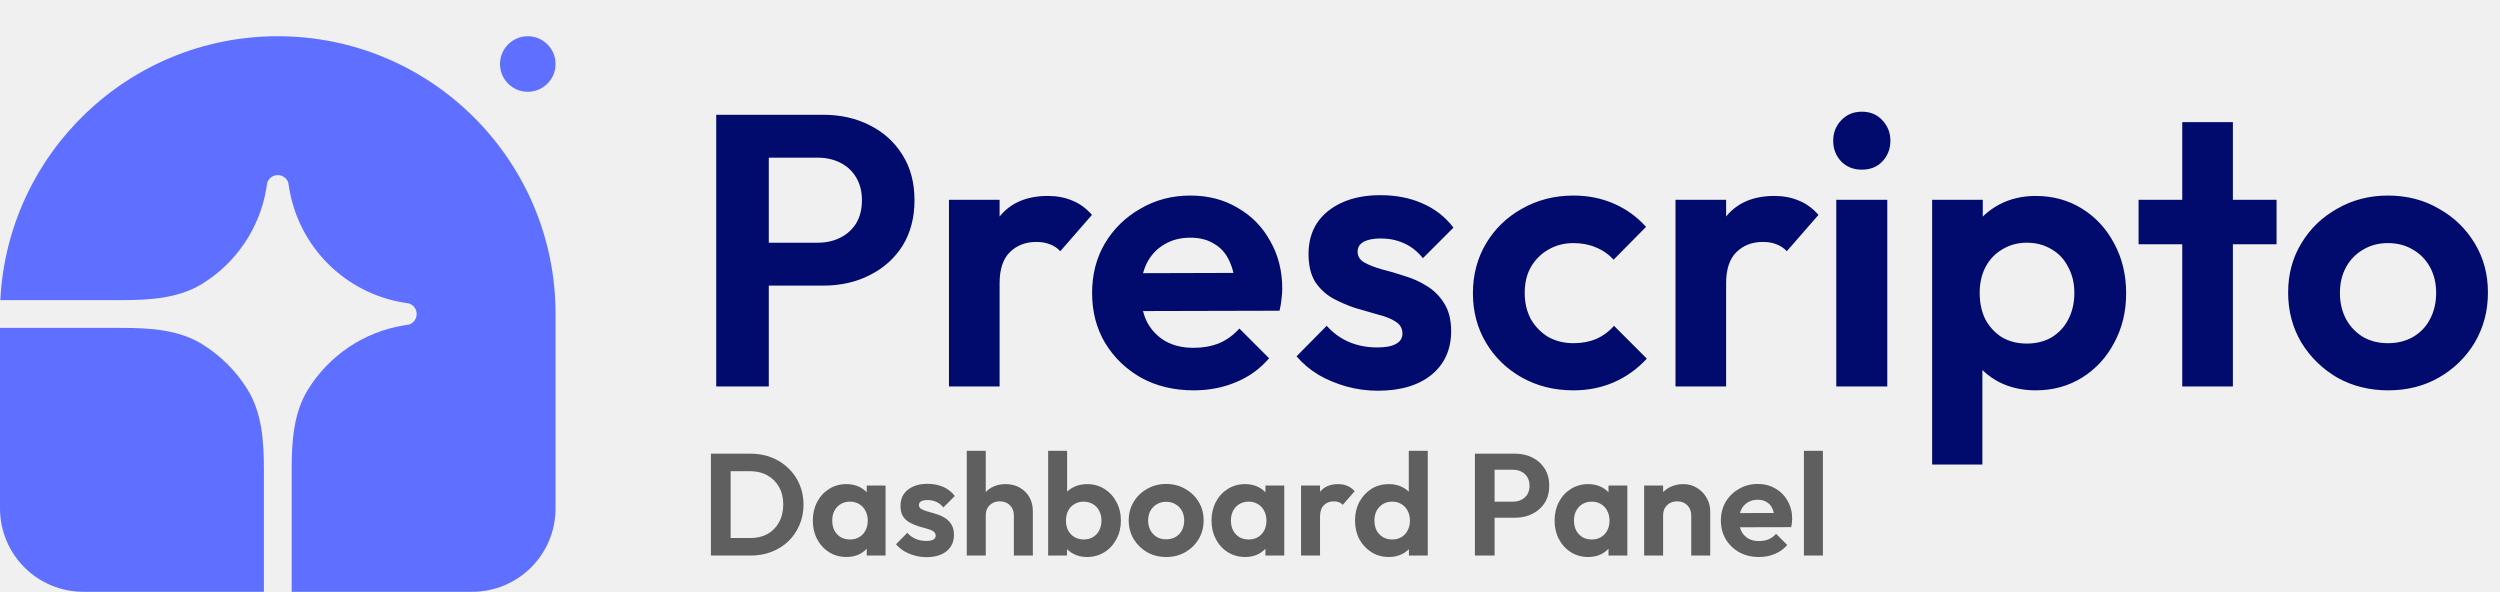
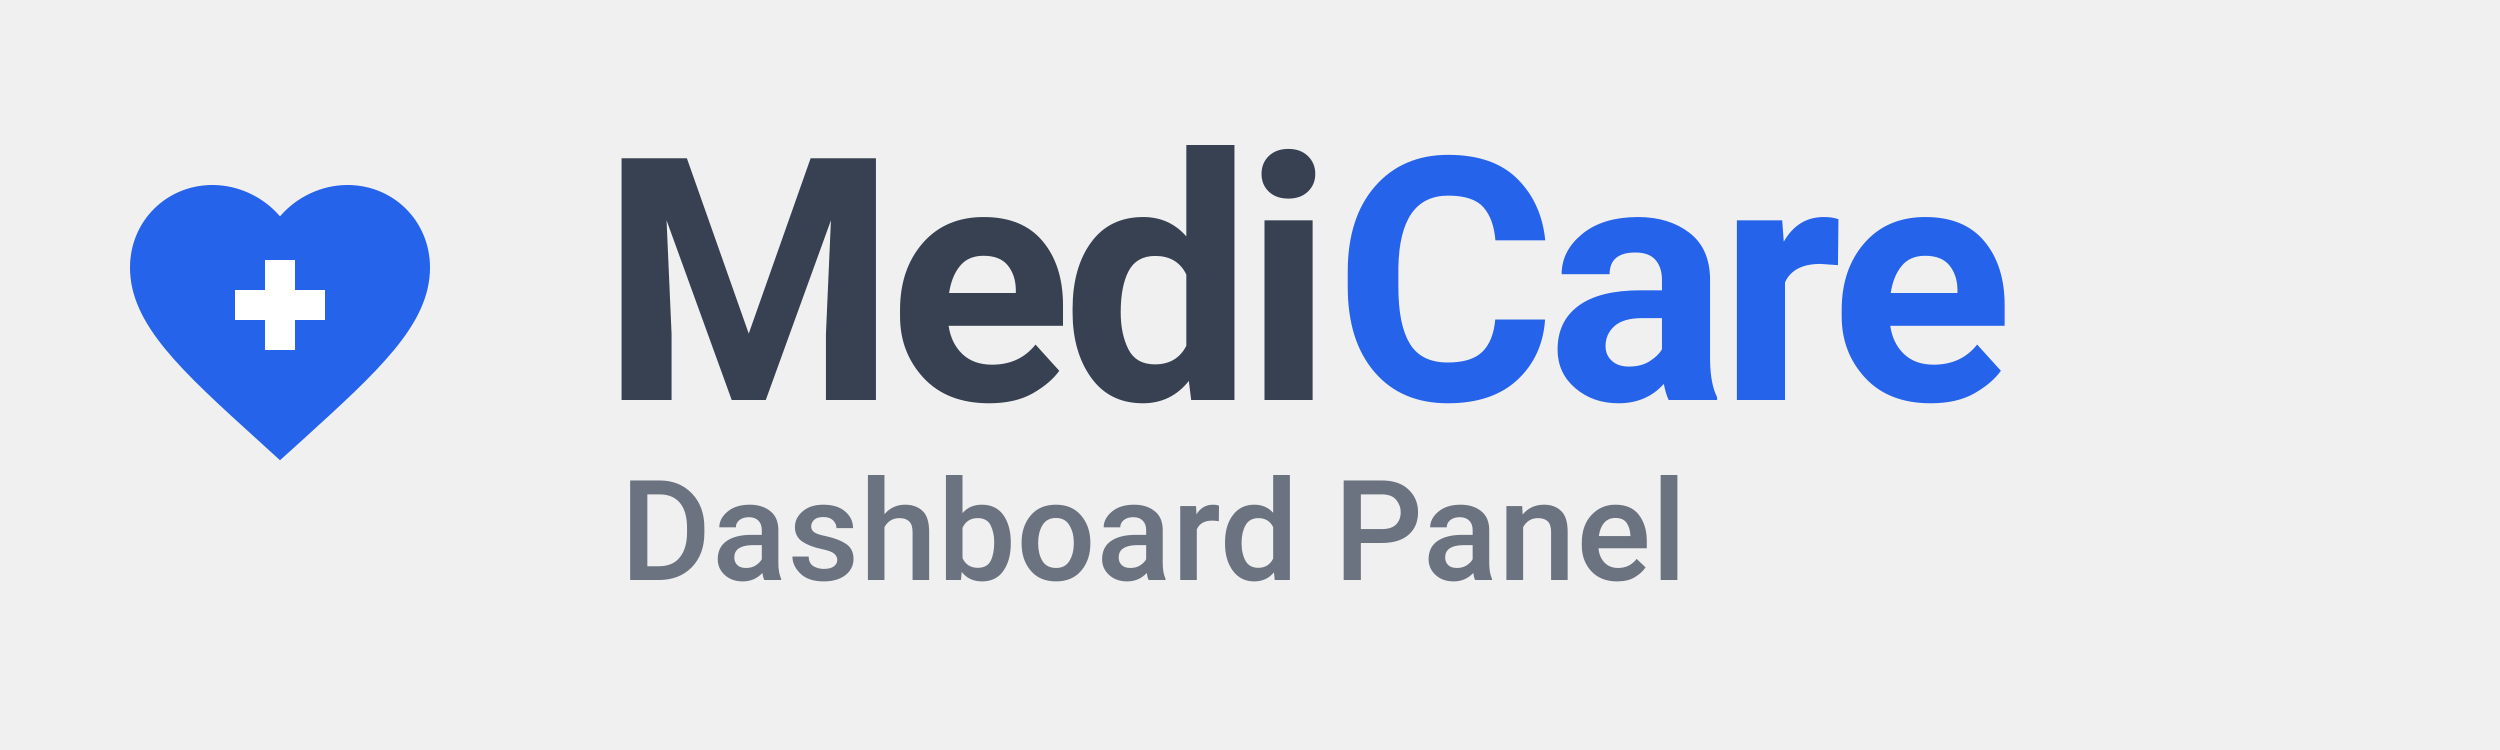
- <svg xmlns="http://www.w3.org/2000/svg" width="207" height="49" viewBox="0 0 207 49" fill="none">
-   <path d="M23 3C35.703 3 46 13.297 46 26V42.1C46 43.93 45.273 45.685 43.979 46.979C42.685 48.273 40.93 49 39.1 49H24.15V38.91C24.15 36.608 24.29 34.222 25.497 32.263C26.362 30.859 27.518 29.657 28.888 28.738C30.258 27.82 31.81 27.208 33.437 26.942L33.878 26.87C34.059 26.808 34.217 26.691 34.328 26.535C34.44 26.379 34.5 26.192 34.5 26C34.5 25.808 34.44 25.621 34.328 25.465C34.217 25.309 34.059 25.192 33.878 25.129L33.437 25.058C31.059 24.67 28.863 23.544 27.159 21.84C25.456 20.137 24.33 17.941 23.942 15.563L23.87 15.122C23.808 14.941 23.691 14.783 23.535 14.671C23.379 14.56 23.192 14.5 23 14.5C22.808 14.5 22.621 14.56 22.465 14.671C22.309 14.783 22.191 14.941 22.129 15.122L22.058 15.563C21.792 17.19 21.18 18.741 20.261 20.111C19.343 21.481 18.141 22.638 16.737 23.502C14.777 24.71 12.392 24.85 10.09 24.85H0.027C0.629 12.682 10.683 3 23 3Z" fill="#5F6FFF" />
-   <path d="M0 27.15H10.09C12.392 27.15 14.777 27.29 16.737 28.498C18.269 29.442 19.558 30.731 20.502 32.263C21.71 34.222 21.85 36.608 21.85 38.91V49H6.9C5.07 49 3.315 48.273 2.021 46.979C0.727 45.685 0 43.93 0 42.1L0 27.15ZM46 5.3C46 5.91 45.758 6.495 45.326 6.926C44.895 7.358 44.31 7.6 43.7 7.6C43.09 7.6 42.505 7.358 42.074 6.926C41.642 6.495 41.4 5.91 41.4 5.3C41.4 4.69 41.642 4.105 42.074 3.674C42.505 3.242 43.09 3 43.7 3C44.31 3 44.895 3.242 45.326 3.674C45.758 4.105 46 4.69 46 5.3Z" fill="#5F6FFF" />
-   <path d="M62.504 23.648V20.096H67.72C68.403 20.096 69.021 19.957 69.576 19.68C70.131 19.403 70.568 19.008 70.888 18.496C71.208 17.963 71.368 17.323 71.368 16.576C71.368 15.851 71.208 15.221 70.888 14.688C70.568 14.155 70.131 13.749 69.576 13.472C69.021 13.195 68.403 13.056 67.72 13.056H62.504V9.504H68.168C69.597 9.504 70.877 9.792 72.008 10.368C73.16 10.944 74.067 11.765 74.728 12.832C75.389 13.877 75.72 15.125 75.72 16.576C75.72 18.027 75.389 19.285 74.728 20.352C74.067 21.397 73.16 22.208 72.008 22.784C70.877 23.36 69.597 23.648 68.168 23.648H62.504ZM59.304 32V9.504H63.656V32H59.304ZM78.575 32V16.544H82.767V32H78.575ZM82.767 23.456L81.135 22.368C81.327 20.469 81.881 18.976 82.799 17.888C83.716 16.779 85.039 16.224 86.767 16.224C87.513 16.224 88.185 16.352 88.783 16.608C89.38 16.843 89.924 17.237 90.415 17.792L87.791 20.8C87.556 20.544 87.268 20.352 86.927 20.224C86.607 20.096 86.233 20.032 85.807 20.032C84.911 20.032 84.175 20.32 83.599 20.896C83.044 21.451 82.767 22.304 82.767 23.456ZM98.842 32.32C97.22 32.32 95.78 31.979 94.522 31.296C93.263 30.592 92.26 29.632 91.514 28.416C90.788 27.2 90.426 25.813 90.426 24.256C90.426 22.72 90.778 21.355 91.482 20.16C92.207 18.944 93.188 17.984 94.426 17.28C95.663 16.555 97.039 16.192 98.554 16.192C100.047 16.192 101.359 16.533 102.49 17.216C103.642 17.877 104.538 18.795 105.178 19.968C105.839 21.12 106.17 22.432 106.17 23.904C106.17 24.181 106.148 24.469 106.106 24.768C106.084 25.045 106.031 25.365 105.946 25.728L92.954 25.76V22.624L103.994 22.592L102.298 23.904C102.255 22.987 102.084 22.219 101.786 21.6C101.508 20.981 101.092 20.512 100.538 20.192C100.004 19.851 99.343 19.68 98.554 19.68C97.722 19.68 96.996 19.872 96.378 20.256C95.759 20.619 95.279 21.141 94.938 21.824C94.618 22.485 94.458 23.275 94.458 24.192C94.458 25.131 94.628 25.952 94.97 26.656C95.332 27.339 95.844 27.872 96.506 28.256C97.167 28.619 97.935 28.8 98.81 28.8C99.599 28.8 100.314 28.672 100.954 28.416C101.594 28.139 102.148 27.733 102.618 27.2L105.082 29.664C104.335 30.539 103.418 31.2 102.33 31.648C101.263 32.096 100.1 32.32 98.842 32.32ZM114.074 32.352C113.2 32.352 112.336 32.235 111.482 32C110.65 31.765 109.882 31.445 109.178 31.04C108.474 30.613 107.866 30.101 107.354 29.504L109.85 26.976C110.384 27.573 111.002 28.021 111.706 28.32C112.41 28.619 113.189 28.768 114.042 28.768C114.725 28.768 115.237 28.672 115.578 28.48C115.941 28.288 116.122 28 116.122 27.616C116.122 27.189 115.93 26.859 115.546 26.624C115.184 26.389 114.704 26.197 114.106 26.048C113.509 25.877 112.88 25.696 112.218 25.504C111.578 25.291 110.96 25.024 110.362 24.704C109.765 24.363 109.274 23.904 108.89 23.328C108.528 22.731 108.346 21.963 108.346 21.024C108.346 20.043 108.581 19.189 109.05 18.464C109.541 17.739 110.234 17.173 111.13 16.768C112.026 16.363 113.082 16.16 114.298 16.16C115.578 16.16 116.73 16.384 117.754 16.832C118.8 17.28 119.664 17.952 120.346 18.848L117.818 21.376C117.349 20.8 116.816 20.384 116.218 20.128C115.642 19.872 115.013 19.744 114.33 19.744C113.712 19.744 113.232 19.84 112.89 20.032C112.57 20.224 112.41 20.491 112.41 20.832C112.41 21.216 112.592 21.515 112.954 21.728C113.338 21.941 113.829 22.133 114.426 22.304C115.024 22.453 115.642 22.635 116.282 22.848C116.944 23.04 117.562 23.317 118.138 23.68C118.736 24.043 119.216 24.523 119.578 25.12C119.962 25.717 120.154 26.485 120.154 27.424C120.154 28.939 119.61 30.144 118.522 31.04C117.434 31.915 115.952 32.352 114.074 32.352ZM130.277 32.32C128.698 32.32 127.28 31.968 126.021 31.264C124.762 30.56 123.77 29.6 123.045 28.384C122.32 27.168 121.957 25.803 121.957 24.288C121.957 22.752 122.32 21.376 123.045 20.16C123.77 18.944 124.762 17.984 126.021 17.28C127.301 16.555 128.72 16.192 130.277 16.192C131.493 16.192 132.613 16.416 133.637 16.864C134.661 17.312 135.546 17.952 136.293 18.784L133.605 21.504C133.2 21.056 132.709 20.715 132.133 20.48C131.578 20.245 130.96 20.128 130.277 20.128C129.509 20.128 128.816 20.309 128.197 20.672C127.6 21.013 127.12 21.493 126.757 22.112C126.416 22.709 126.245 23.424 126.245 24.256C126.245 25.067 126.416 25.792 126.757 26.432C127.12 27.051 127.6 27.541 128.197 27.904C128.816 28.245 129.509 28.416 130.277 28.416C130.981 28.416 131.61 28.299 132.165 28.064C132.741 27.808 133.232 27.445 133.637 26.976L136.357 29.696C135.568 30.549 134.661 31.2 133.637 31.648C132.613 32.096 131.493 32.32 130.277 32.32ZM138.731 32V16.544H142.923V32H138.731ZM142.923 23.456L141.291 22.368C141.483 20.469 142.038 18.976 142.955 17.888C143.872 16.779 145.195 16.224 146.923 16.224C147.67 16.224 148.342 16.352 148.939 16.608C149.536 16.843 150.08 17.237 150.571 17.792L147.947 20.8C147.712 20.544 147.424 20.352 147.083 20.224C146.763 20.096 146.39 20.032 145.963 20.032C145.067 20.032 144.331 20.32 143.755 20.896C143.2 21.451 142.923 22.304 142.923 23.456ZM152.044 32V16.544H156.268V32H152.044ZM154.156 14.048C153.473 14.048 152.908 13.824 152.46 13.376C152.012 12.907 151.788 12.331 151.788 11.648C151.788 10.987 152.012 10.421 152.46 9.952C152.908 9.483 153.473 9.248 154.156 9.248C154.86 9.248 155.425 9.483 155.852 9.952C156.3 10.421 156.524 10.987 156.524 11.648C156.524 12.331 156.3 12.907 155.852 13.376C155.425 13.824 154.86 14.048 154.156 14.048ZM168.557 32.32C167.448 32.32 166.445 32.096 165.549 31.648C164.653 31.179 163.938 30.549 163.405 29.76C162.872 28.971 162.584 28.064 162.541 27.04V21.568C162.584 20.544 162.872 19.637 163.405 18.848C163.96 18.037 164.674 17.397 165.549 16.928C166.445 16.459 167.448 16.224 168.557 16.224C169.986 16.224 171.266 16.576 172.397 17.28C173.528 17.984 174.413 18.944 175.053 20.16C175.714 21.376 176.045 22.752 176.045 24.288C176.045 25.803 175.714 27.168 175.053 28.384C174.413 29.6 173.528 30.56 172.397 31.264C171.266 31.968 169.986 32.32 168.557 32.32ZM167.821 28.448C168.589 28.448 169.272 28.277 169.869 27.936C170.466 27.573 170.925 27.083 171.245 26.464C171.586 25.824 171.757 25.088 171.757 24.256C171.757 23.445 171.586 22.731 171.245 22.112C170.925 21.472 170.466 20.981 169.869 20.64C169.272 20.277 168.589 20.096 167.821 20.096C167.074 20.096 166.402 20.277 165.805 20.64C165.208 20.981 164.738 21.472 164.397 22.112C164.077 22.731 163.917 23.445 163.917 24.256C163.917 25.088 164.077 25.824 164.397 26.464C164.738 27.083 165.197 27.573 165.773 27.936C166.37 28.277 167.053 28.448 167.821 28.448ZM159.981 38.464V16.544H164.173V20.608L163.469 24.352L164.141 28.096V38.464H159.981ZM180.691 32V10.112H184.883V32H180.691ZM177.075 20.224V16.544H188.499V20.224H177.075ZM197.745 32.32C196.188 32.32 194.78 31.968 193.521 31.264C192.284 30.539 191.292 29.568 190.545 28.352C189.82 27.115 189.457 25.739 189.457 24.224C189.457 22.709 189.82 21.355 190.545 20.16C191.27 18.944 192.262 17.984 193.521 17.28C194.78 16.555 196.177 16.192 197.713 16.192C199.292 16.192 200.7 16.555 201.937 17.28C203.196 17.984 204.188 18.944 204.913 20.16C205.638 21.355 206.001 22.709 206.001 24.224C206.001 25.739 205.638 27.115 204.913 28.352C204.188 29.568 203.196 30.539 201.937 31.264C200.7 31.968 199.302 32.32 197.745 32.32ZM197.713 28.416C198.502 28.416 199.196 28.245 199.793 27.904C200.412 27.541 200.881 27.051 201.201 26.432C201.542 25.792 201.713 25.067 201.713 24.256C201.713 23.445 201.542 22.731 201.201 22.112C200.86 21.493 200.39 21.013 199.793 20.672C199.196 20.309 198.502 20.128 197.713 20.128C196.945 20.128 196.262 20.309 195.665 20.672C195.068 21.013 194.598 21.493 194.257 22.112C193.916 22.731 193.745 23.445 193.745 24.256C193.745 25.067 193.916 25.792 194.257 26.432C194.598 27.051 195.068 27.541 195.665 27.904C196.262 28.245 196.945 28.416 197.713 28.416Z" fill="#000B6D" />
-   <path d="M59.98 46V44.548H62.128C62.672 44.548 63.148 44.436 63.556 44.212C63.964 43.98 64.28 43.656 64.504 43.24C64.736 42.824 64.852 42.332 64.852 41.764C64.852 41.212 64.736 40.732 64.504 40.324C64.272 39.908 63.952 39.588 63.544 39.364C63.136 39.132 62.664 39.016 62.128 39.016H59.944V37.564H62.152C62.776 37.564 63.352 37.668 63.88 37.876C64.416 38.084 64.88 38.38 65.272 38.764C65.672 39.14 65.98 39.584 66.196 40.096C66.42 40.608 66.532 41.168 66.532 41.776C66.532 42.384 66.42 42.948 66.196 43.468C65.98 43.98 65.676 44.428 65.284 44.812C64.892 45.188 64.428 45.48 63.892 45.688C63.364 45.896 62.792 46 62.176 46H59.98ZM58.864 46V37.564H60.496V46H58.864ZM70.085 46.12C69.557 46.12 69.081 45.988 68.657 45.724C68.233 45.46 67.901 45.1 67.661 44.644C67.421 44.188 67.301 43.676 67.301 43.108C67.301 42.532 67.421 42.016 67.661 41.56C67.901 41.104 68.233 40.744 68.657 40.48C69.081 40.216 69.557 40.084 70.085 40.084C70.501 40.084 70.873 40.168 71.201 40.336C71.529 40.504 71.789 40.74 71.981 41.044C72.181 41.34 72.289 41.676 72.305 42.052V44.14C72.289 44.524 72.181 44.864 71.981 45.16C71.789 45.456 71.529 45.692 71.201 45.868C70.873 46.036 70.501 46.12 70.085 46.12ZM70.373 44.668C70.813 44.668 71.169 44.524 71.441 44.236C71.713 43.94 71.849 43.56 71.849 43.096C71.849 42.792 71.785 42.524 71.657 42.292C71.537 42.052 71.365 41.868 71.141 41.74C70.925 41.604 70.669 41.536 70.373 41.536C70.085 41.536 69.829 41.604 69.605 41.74C69.389 41.868 69.217 42.052 69.089 42.292C68.969 42.524 68.909 42.792 68.909 43.096C68.909 43.408 68.969 43.684 69.089 43.924C69.217 44.156 69.389 44.34 69.605 44.476C69.829 44.604 70.085 44.668 70.373 44.668ZM71.765 46V44.44L72.017 43.024L71.765 41.632V40.204H73.325V46H71.765ZM76.707 46.132C76.379 46.132 76.055 46.088 75.736 46C75.424 45.912 75.135 45.792 74.871 45.64C74.608 45.48 74.379 45.288 74.188 45.064L75.124 44.116C75.323 44.34 75.555 44.508 75.82 44.62C76.084 44.732 76.376 44.788 76.695 44.788C76.951 44.788 77.144 44.752 77.272 44.68C77.407 44.608 77.475 44.5 77.475 44.356C77.475 44.196 77.403 44.072 77.26 43.984C77.124 43.896 76.944 43.824 76.719 43.768C76.496 43.704 76.26 43.636 76.011 43.564C75.772 43.484 75.54 43.384 75.316 43.264C75.091 43.136 74.907 42.964 74.763 42.748C74.627 42.524 74.559 42.236 74.559 41.884C74.559 41.516 74.647 41.196 74.823 40.924C75.007 40.652 75.267 40.44 75.603 40.288C75.939 40.136 76.335 40.06 76.791 40.06C77.272 40.06 77.704 40.144 78.088 40.312C78.48 40.48 78.803 40.732 79.059 41.068L78.112 42.016C77.936 41.8 77.736 41.644 77.511 41.548C77.296 41.452 77.059 41.404 76.803 41.404C76.572 41.404 76.391 41.44 76.263 41.512C76.144 41.584 76.084 41.684 76.084 41.812C76.084 41.956 76.151 42.068 76.287 42.148C76.431 42.228 76.615 42.3 76.84 42.364C77.064 42.42 77.296 42.488 77.535 42.568C77.784 42.64 78.016 42.744 78.231 42.88C78.456 43.016 78.635 43.196 78.772 43.42C78.915 43.644 78.987 43.932 78.987 44.284C78.987 44.852 78.784 45.304 78.376 45.64C77.968 45.968 77.412 46.132 76.707 46.132ZM83.948 46V42.676C83.948 42.332 83.84 42.052 83.624 41.836C83.408 41.62 83.128 41.512 82.784 41.512C82.56 41.512 82.36 41.56 82.184 41.656C82.008 41.752 81.868 41.888 81.764 42.064C81.668 42.24 81.62 42.444 81.62 42.676L81.008 42.364C81.008 41.908 81.104 41.512 81.296 41.176C81.488 40.832 81.752 40.564 82.088 40.372C82.432 40.18 82.824 40.084 83.264 40.084C83.704 40.084 84.092 40.18 84.428 40.372C84.772 40.564 85.04 40.828 85.232 41.164C85.424 41.5 85.52 41.888 85.52 42.328V46H83.948ZM80.048 46V37.324H81.62V46H80.048ZM90.002 46.12C89.586 46.12 89.21 46.032 88.874 45.856C88.538 45.68 88.27 45.44 88.07 45.136C87.87 44.832 87.762 44.492 87.746 44.116V42.052C87.762 41.676 87.87 41.34 88.07 41.044C88.278 40.74 88.55 40.504 88.886 40.336C89.222 40.168 89.594 40.084 90.002 40.084C90.538 40.084 91.018 40.216 91.442 40.48C91.866 40.744 92.198 41.104 92.438 41.56C92.686 42.016 92.81 42.532 92.81 43.108C92.81 43.676 92.686 44.188 92.438 44.644C92.198 45.1 91.866 45.46 91.442 45.724C91.018 45.988 90.538 46.12 90.002 46.12ZM89.738 44.668C90.026 44.668 90.278 44.604 90.494 44.476C90.718 44.34 90.89 44.156 91.01 43.924C91.138 43.684 91.202 43.408 91.202 43.096C91.202 42.792 91.138 42.524 91.01 42.292C90.89 42.052 90.718 41.868 90.494 41.74C90.27 41.604 90.014 41.536 89.726 41.536C89.438 41.536 89.182 41.604 88.958 41.74C88.742 41.868 88.57 42.052 88.442 42.292C88.322 42.524 88.262 42.792 88.262 43.096C88.262 43.408 88.322 43.684 88.442 43.924C88.57 44.156 88.746 44.34 88.97 44.476C89.194 44.604 89.45 44.668 89.738 44.668ZM86.786 46V37.324H88.358V41.632L88.094 43.024L88.346 44.44V46H86.786ZM96.564 46.12C95.981 46.12 95.453 45.988 94.981 45.724C94.516 45.452 94.144 45.088 93.865 44.632C93.593 44.168 93.457 43.652 93.457 43.084C93.457 42.516 93.593 42.008 93.865 41.56C94.136 41.104 94.508 40.744 94.981 40.48C95.453 40.208 95.977 40.072 96.552 40.072C97.144 40.072 97.672 40.208 98.136 40.48C98.609 40.744 98.981 41.104 99.252 41.56C99.525 42.008 99.66 42.516 99.66 43.084C99.66 43.652 99.525 44.168 99.252 44.632C98.981 45.088 98.609 45.452 98.136 45.724C97.672 45.988 97.148 46.12 96.564 46.12ZM96.552 44.656C96.849 44.656 97.109 44.592 97.332 44.464C97.564 44.328 97.74 44.144 97.861 43.912C97.989 43.672 98.052 43.4 98.052 43.096C98.052 42.792 97.989 42.524 97.861 42.292C97.733 42.06 97.556 41.88 97.332 41.752C97.109 41.616 96.849 41.548 96.552 41.548C96.264 41.548 96.008 41.616 95.784 41.752C95.561 41.88 95.385 42.06 95.257 42.292C95.129 42.524 95.064 42.792 95.064 43.096C95.064 43.4 95.129 43.672 95.257 43.912C95.385 44.144 95.561 44.328 95.784 44.464C96.008 44.592 96.264 44.656 96.552 44.656ZM103.097 46.12C102.569 46.12 102.093 45.988 101.669 45.724C101.245 45.46 100.913 45.1 100.673 44.644C100.433 44.188 100.313 43.676 100.313 43.108C100.313 42.532 100.433 42.016 100.673 41.56C100.913 41.104 101.245 40.744 101.669 40.48C102.093 40.216 102.569 40.084 103.097 40.084C103.513 40.084 103.885 40.168 104.213 40.336C104.541 40.504 104.801 40.74 104.993 41.044C105.193 41.34 105.301 41.676 105.317 42.052V44.14C105.301 44.524 105.193 44.864 104.993 45.16C104.801 45.456 104.541 45.692 104.213 45.868C103.885 46.036 103.513 46.12 103.097 46.12ZM103.385 44.668C103.825 44.668 104.181 44.524 104.453 44.236C104.725 43.94 104.861 43.56 104.861 43.096C104.861 42.792 104.797 42.524 104.669 42.292C104.549 42.052 104.377 41.868 104.153 41.74C103.937 41.604 103.681 41.536 103.385 41.536C103.097 41.536 102.841 41.604 102.617 41.74C102.401 41.868 102.229 42.052 102.101 42.292C101.981 42.524 101.921 42.792 101.921 43.096C101.921 43.408 101.981 43.684 102.101 43.924C102.229 44.156 102.401 44.34 102.617 44.476C102.841 44.604 103.097 44.668 103.385 44.668ZM104.777 46V44.44L105.029 43.024L104.777 41.632V40.204H106.337V46H104.777ZM107.727 46V40.204H109.299V46H107.727ZM109.299 42.796L108.687 42.388C108.759 41.676 108.967 41.116 109.311 40.708C109.655 40.292 110.151 40.084 110.799 40.084C111.079 40.084 111.331 40.132 111.555 40.228C111.779 40.316 111.983 40.464 112.167 40.672L111.183 41.8C111.095 41.704 110.987 41.632 110.859 41.584C110.739 41.536 110.599 41.512 110.439 41.512C110.103 41.512 109.827 41.62 109.611 41.836C109.403 42.044 109.299 42.364 109.299 42.796ZM115.003 46.12C114.467 46.12 113.987 45.988 113.563 45.724C113.139 45.46 112.803 45.1 112.555 44.644C112.315 44.188 112.195 43.676 112.195 43.108C112.195 42.532 112.315 42.016 112.555 41.56C112.803 41.104 113.135 40.744 113.551 40.48C113.975 40.216 114.459 40.084 115.003 40.084C115.419 40.084 115.791 40.168 116.119 40.336C116.455 40.504 116.723 40.74 116.923 41.044C117.131 41.34 117.243 41.676 117.259 42.052V44.116C117.243 44.492 117.135 44.832 116.935 45.136C116.735 45.44 116.467 45.68 116.131 45.856C115.795 46.032 115.419 46.12 115.003 46.12ZM115.267 44.668C115.563 44.668 115.819 44.604 116.035 44.476C116.259 44.34 116.431 44.156 116.551 43.924C116.679 43.684 116.743 43.408 116.743 43.096C116.743 42.792 116.679 42.524 116.551 42.292C116.431 42.052 116.259 41.868 116.035 41.74C115.819 41.604 115.567 41.536 115.279 41.536C114.983 41.536 114.723 41.604 114.499 41.74C114.283 41.876 114.111 42.06 113.983 42.292C113.863 42.524 113.803 42.792 113.803 43.096C113.803 43.408 113.863 43.684 113.983 43.924C114.111 44.156 114.287 44.34 114.511 44.476C114.735 44.604 114.987 44.668 115.267 44.668ZM118.219 46H116.659V44.44L116.911 43.024L116.647 41.632V37.324H118.219V46ZM123.322 42.868V41.536H125.278C125.534 41.536 125.766 41.484 125.974 41.38C126.182 41.276 126.346 41.128 126.466 40.936C126.586 40.736 126.646 40.496 126.646 40.216C126.646 39.944 126.586 39.708 126.466 39.508C126.346 39.308 126.182 39.156 125.974 39.052C125.766 38.948 125.534 38.896 125.278 38.896H123.322V37.564H125.446C125.982 37.564 126.462 37.672 126.886 37.888C127.318 38.104 127.658 38.412 127.906 38.812C128.154 39.204 128.278 39.672 128.278 40.216C128.278 40.76 128.154 41.232 127.906 41.632C127.658 42.024 127.318 42.328 126.886 42.544C126.462 42.76 125.982 42.868 125.446 42.868H123.322ZM122.122 46V37.564H123.754V46H122.122ZM131.503 46.12C130.975 46.12 130.499 45.988 130.075 45.724C129.651 45.46 129.319 45.1 129.079 44.644C128.839 44.188 128.719 43.676 128.719 43.108C128.719 42.532 128.839 42.016 129.079 41.56C129.319 41.104 129.651 40.744 130.075 40.48C130.499 40.216 130.975 40.084 131.503 40.084C131.919 40.084 132.291 40.168 132.619 40.336C132.947 40.504 133.207 40.74 133.399 41.044C133.599 41.34 133.707 41.676 133.723 42.052V44.14C133.707 44.524 133.599 44.864 133.399 45.16C133.207 45.456 132.947 45.692 132.619 45.868C132.291 46.036 131.919 46.12 131.503 46.12ZM131.791 44.668C132.231 44.668 132.587 44.524 132.859 44.236C133.131 43.94 133.267 43.56 133.267 43.096C133.267 42.792 133.203 42.524 133.075 42.292C132.955 42.052 132.783 41.868 132.559 41.74C132.343 41.604 132.087 41.536 131.791 41.536C131.503 41.536 131.247 41.604 131.023 41.74C130.807 41.868 130.635 42.052 130.507 42.292C130.387 42.524 130.327 42.792 130.327 43.096C130.327 43.408 130.387 43.684 130.507 43.924C130.635 44.156 130.807 44.34 131.023 44.476C131.247 44.604 131.503 44.668 131.791 44.668ZM133.183 46V44.44L133.435 43.024L133.183 41.632V40.204H134.743V46H133.183ZM140.034 46V42.676C140.034 42.332 139.926 42.052 139.71 41.836C139.494 41.62 139.214 41.512 138.87 41.512C138.646 41.512 138.446 41.56 138.27 41.656C138.094 41.752 137.954 41.888 137.85 42.064C137.754 42.24 137.706 42.444 137.706 42.676L137.094 42.364C137.094 41.908 137.19 41.512 137.382 41.176C137.582 40.832 137.854 40.564 138.198 40.372C138.55 40.18 138.946 40.084 139.386 40.084C139.81 40.084 140.19 40.192 140.526 40.408C140.862 40.616 141.126 40.892 141.318 41.236C141.51 41.572 141.605 41.936 141.605 42.328V46H140.034ZM136.134 46V40.204H137.706V46H136.134ZM145.644 46.12C145.036 46.12 144.496 45.992 144.024 45.736C143.552 45.472 143.176 45.112 142.896 44.656C142.624 44.2 142.488 43.68 142.488 43.096C142.488 42.52 142.62 42.008 142.884 41.56C143.156 41.104 143.524 40.744 143.988 40.48C144.452 40.208 144.968 40.072 145.536 40.072C146.096 40.072 146.588 40.2 147.012 40.456C147.444 40.704 147.78 41.048 148.02 41.488C148.268 41.92 148.392 42.412 148.392 42.964C148.392 43.068 148.384 43.176 148.368 43.288C148.36 43.392 148.34 43.512 148.308 43.648L143.436 43.66V42.484L147.576 42.472L146.94 42.964C146.924 42.62 146.86 42.332 146.748 42.1C146.644 41.868 146.488 41.692 146.28 41.572C146.08 41.444 145.832 41.38 145.536 41.38C145.224 41.38 144.952 41.452 144.72 41.596C144.488 41.732 144.308 41.928 144.18 42.184C144.06 42.432 144 42.728 144 43.072C144 43.424 144.064 43.732 144.192 43.996C144.328 44.252 144.52 44.452 144.768 44.596C145.016 44.732 145.304 44.8 145.632 44.8C145.928 44.8 146.196 44.752 146.436 44.656C146.676 44.552 146.884 44.4 147.06 44.2L147.984 45.124C147.704 45.452 147.36 45.7 146.952 45.868C146.552 46.036 146.116 46.12 145.644 46.12ZM149.364 46V37.324H150.936V46H149.364Z" fill="#5F5F5F" />
+ <svg xmlns="http://www.w3.org/2000/svg" viewBox="0 0 250 75" width="250" height="75">
+   <g transform="translate(10, 14) scale(1.5)">
+     <path d="M 12 21.35 l -1.45 -1.32 C 5.4 15.36 2 12.28 2 8.5 C 2 5.42 4.42 3 7.5 3 c 1.74 0 3.41 0.81 4.5 2.09 C 13.09 3.81 14.76 3 16.5 3 C 19.58 3 22 5.42 22 8.5 c 0 3.78 -3.4 6.86 -8.55 11.54 L 12 21.35 Z" fill="#2563eb" />
+     <path d="M 11 8 h 2 v 2 h 2 v 2 h -2 v 2 h -2 v -2 h -2 v -2 h 2 z" fill="#ffffff" />
+   </g>
+   <text x="60" y="40" font-family="system-ui, -apple-system, BlinkMacSystemFont, 'Segoe UI', Roboto, sans-serif" font-size="34" font-weight="700" letter-spacing="-1" fill="#374151">
+     Medi<tspan fill="#2563eb">Care</tspan>
+   </text>
+   <text x="62" y="58" font-family="system-ui, -apple-system, BlinkMacSystemFont, 'Segoe UI', Roboto, sans-serif" font-size="14" font-weight="500" fill="#6b7280">
+     Dashboard Panel
+   </text>
</svg>
